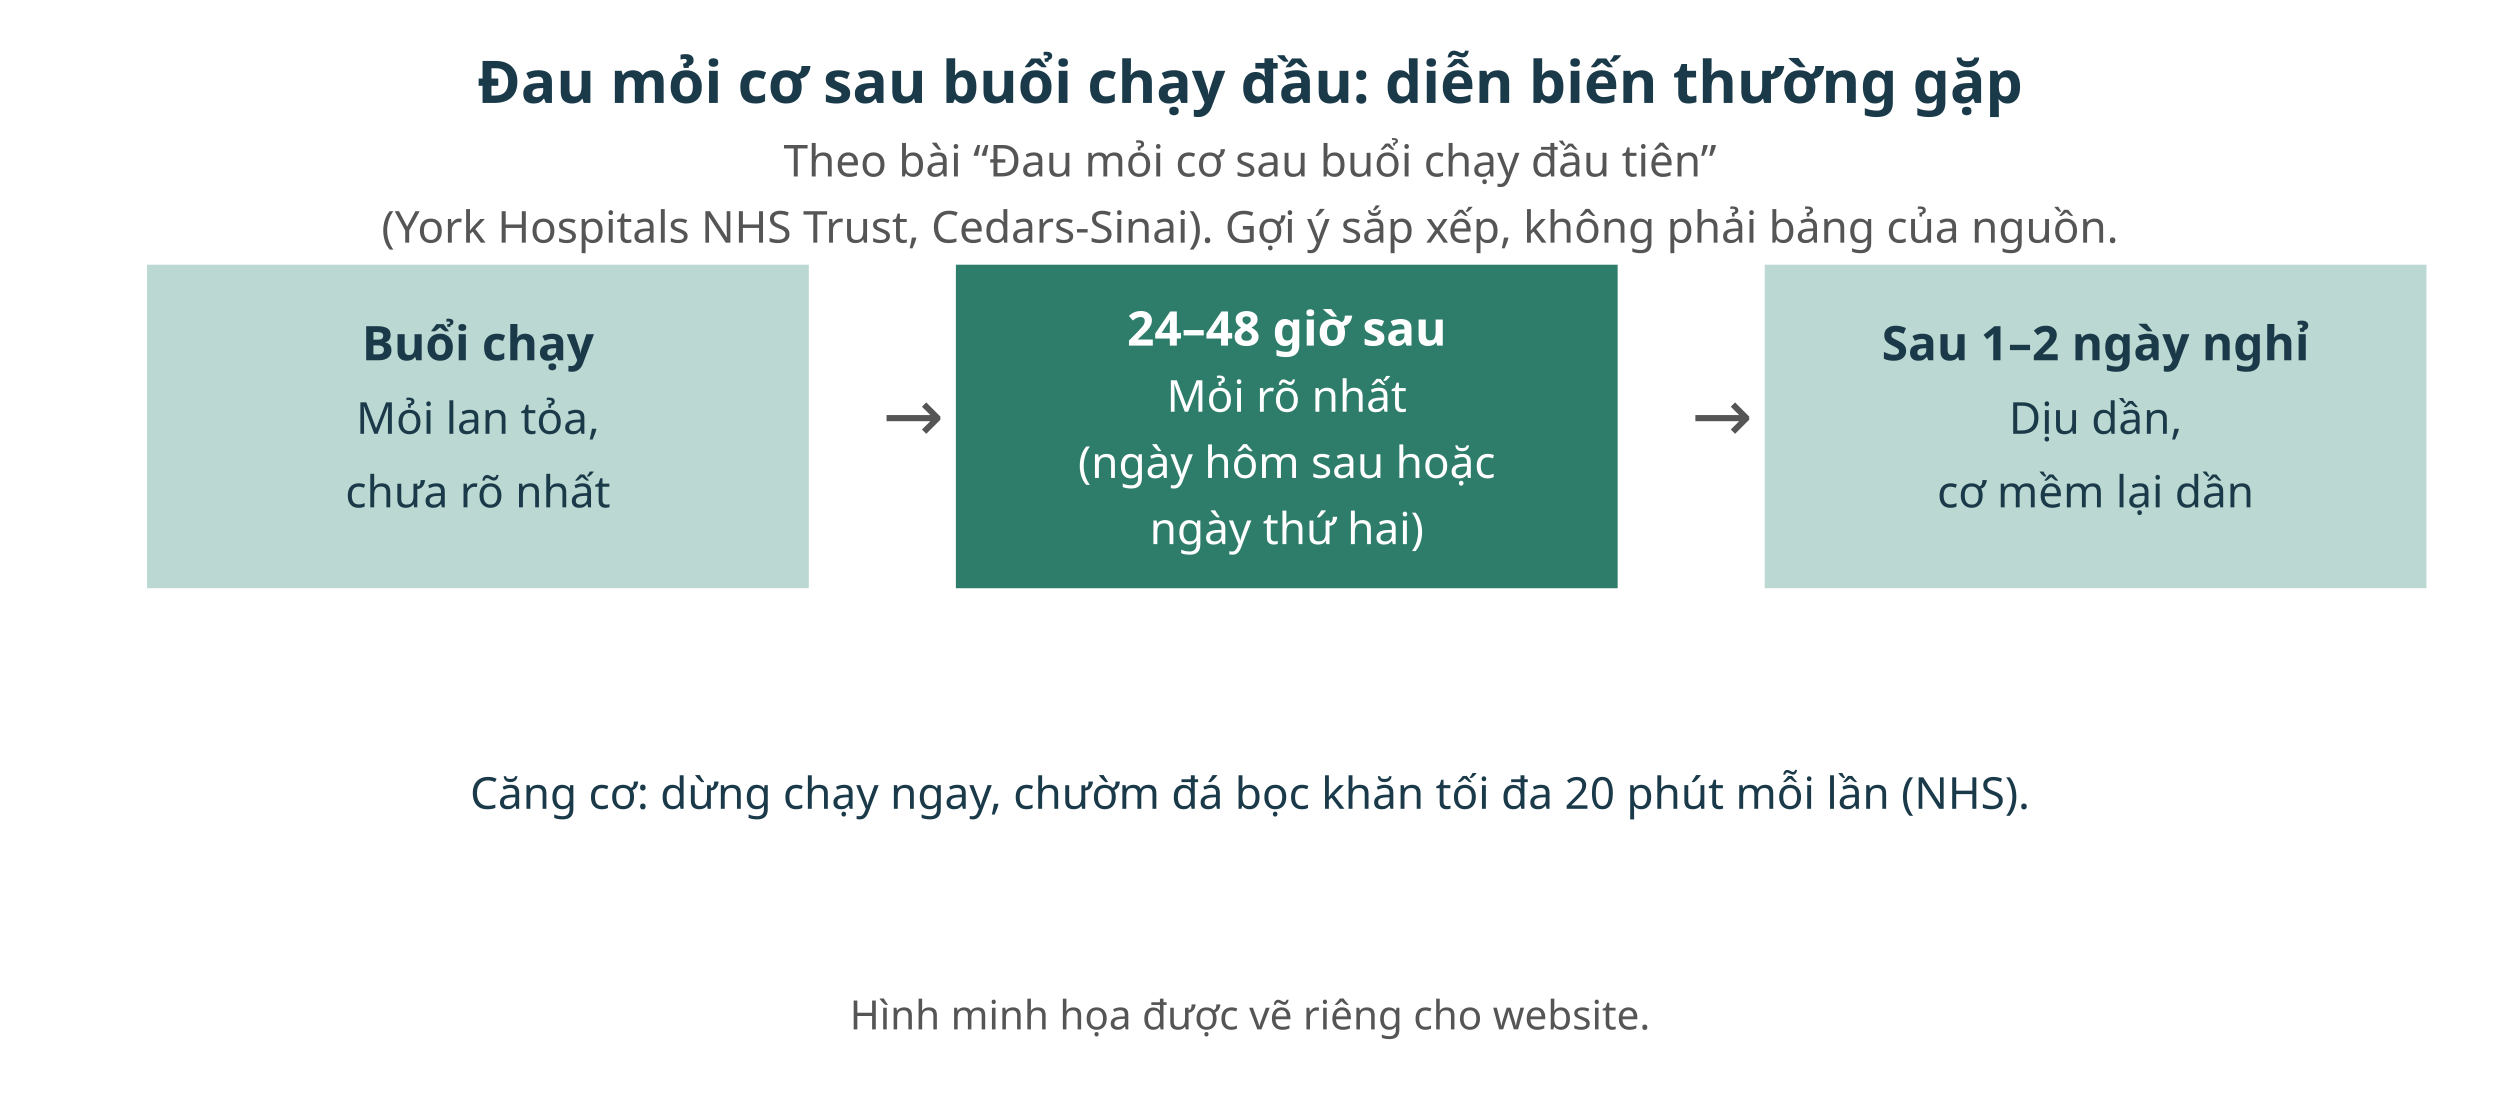
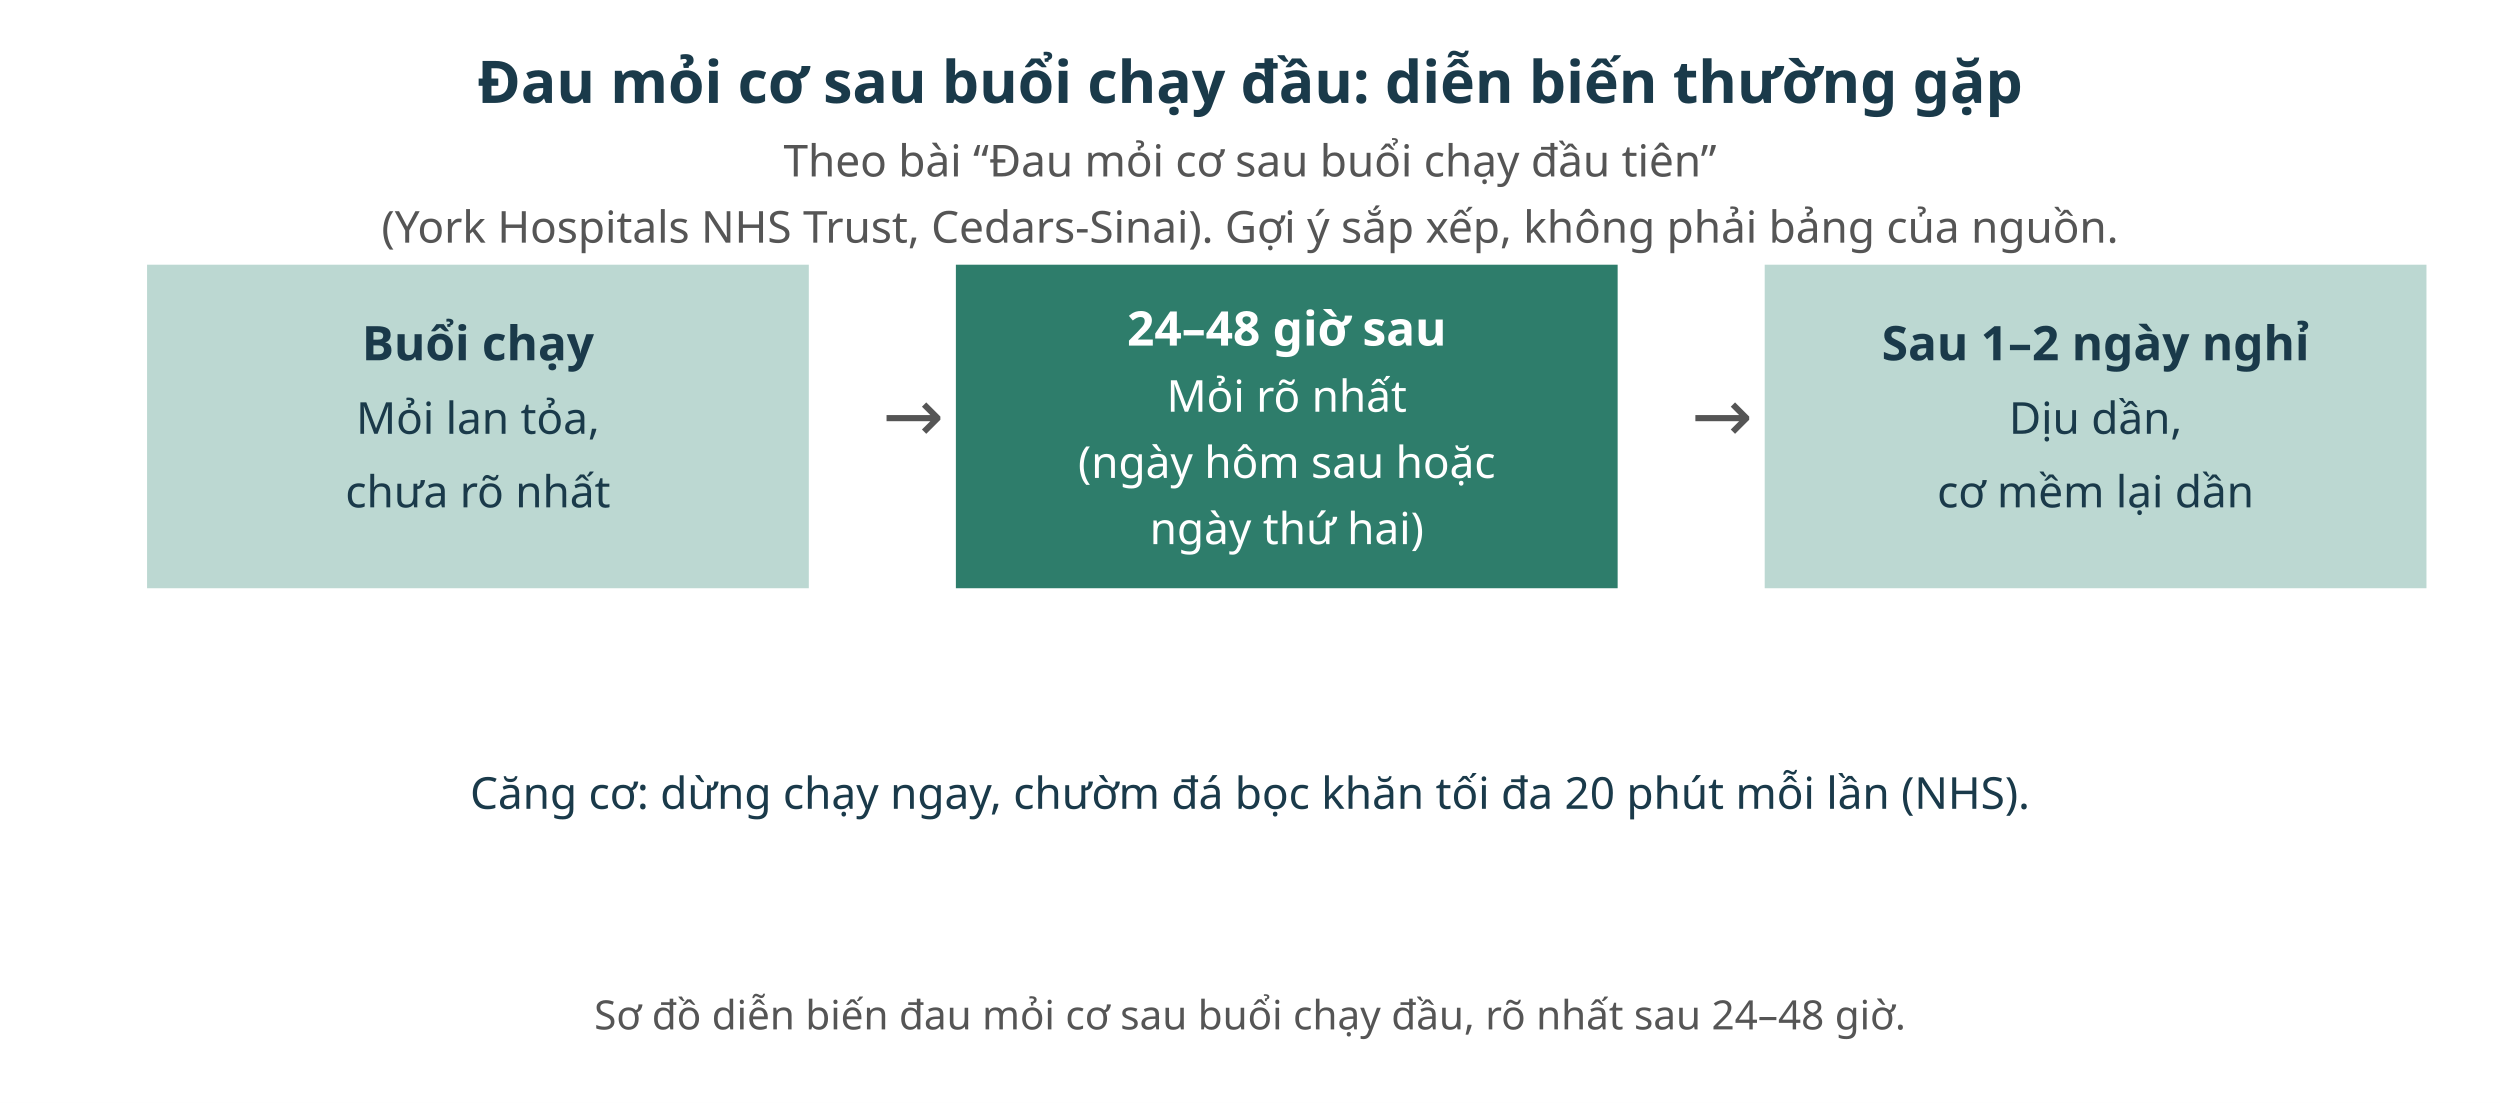
<svg xmlns="http://www.w3.org/2000/svg" viewBox="0 0 680 300" role="img" aria-label="Diễn biến đau mỏi cơ sau buổi chạy đầu: mỏi lan tỏa, rõ nhất sau 24 đến 48 giờ tức ngày hôm sau hoặc ngày thứ hai, dịu dần sau một hai ngày nghỉ; căng cơ thì dừng chạy ngay và chườm đá tối đa 20 phút mỗi lần">
  <rect width="680" height="300" fill="#ffffff" />
  <text x="340" y="28" font-family="sans-serif" font-size="16" font-weight="bold" text-anchor="middle" fill="#1a3a4a">Đau mỏi cơ sau buổi chạy đầu: diễn biến thường gặp</text>
  <text x="340" y="48" font-family="sans-serif" font-size="12" text-anchor="middle" fill="#555555">Theo bài “Đau mỏi cơ sau buổi chạy đầu tiên”</text>
  <text x="340" y="66" font-family="sans-serif" font-size="12" text-anchor="middle" fill="#555555">(York Hospitals NHS Trust, Cedars-Sinai). Gợi ý sắp xếp, không phải bảng của nguồn.</text>
  <g font-family="sans-serif" font-size="13" fill="#1a3a4a">
    <rect x="40" y="72" width="180" height="88" fill="#bcd8d2" />
    <text x="130" y="98" text-anchor="middle" font-weight="bold">Buổi chạy</text>
    <text x="130" y="118" text-anchor="middle" font-size="12">Mỏi lan tỏa,</text>
    <text x="130" y="138" text-anchor="middle" font-size="12">chưa rõ nhất</text>
    <text x="240" y="120" font-size="20" fill="#555555">→</text>
    <rect x="260" y="72" width="180" height="88" fill="#2e7d6b" />
    <text x="350" y="94" text-anchor="middle" fill="#ffffff" font-weight="bold">24–48 giờ sau</text>
    <text x="350" y="112" text-anchor="middle" fill="#ffffff" font-size="12">Mỏi rõ nhất</text>
    <text x="350" y="130" text-anchor="middle" fill="#ffffff" font-size="12">(ngày hôm sau hoặc</text>
    <text x="350" y="148" text-anchor="middle" fill="#ffffff" font-size="12">ngày thứ hai)</text>
    <text x="460" y="120" font-size="20" fill="#555555">→</text>
    <rect x="480" y="72" width="180" height="88" fill="#bcd8d2" />
    <text x="570" y="98" text-anchor="middle" font-weight="bold">Sau 1–2 ngày nghỉ</text>
    <text x="570" y="118" text-anchor="middle" font-size="12">Dịu dần,</text>
    <text x="570" y="138" text-anchor="middle" font-size="12">cơ mềm lại dần</text>
  </g>
  <text x="340" y="220" font-family="sans-serif" font-size="12" text-anchor="middle" fill="#1a3a4a">Căng cơ: dừng chạy ngay, chườm đá bọc khăn tối đa 20 phút mỗi lần (NHS).</text>
-   <text x="340" y="280" font-family="sans-serif" font-size="11" text-anchor="middle" fill="#555555">Hình minh họa được vẽ riêng cho website.</text>
+   <text x="340" y="280" font-family="sans-serif" font-size="11" text-anchor="middle" fill="#555555">Sơ đồ diễn biến đau mỏi cơ sau buổi chạy đầu, rõ nhất sau 24–48 giờ.</text>
</svg>
